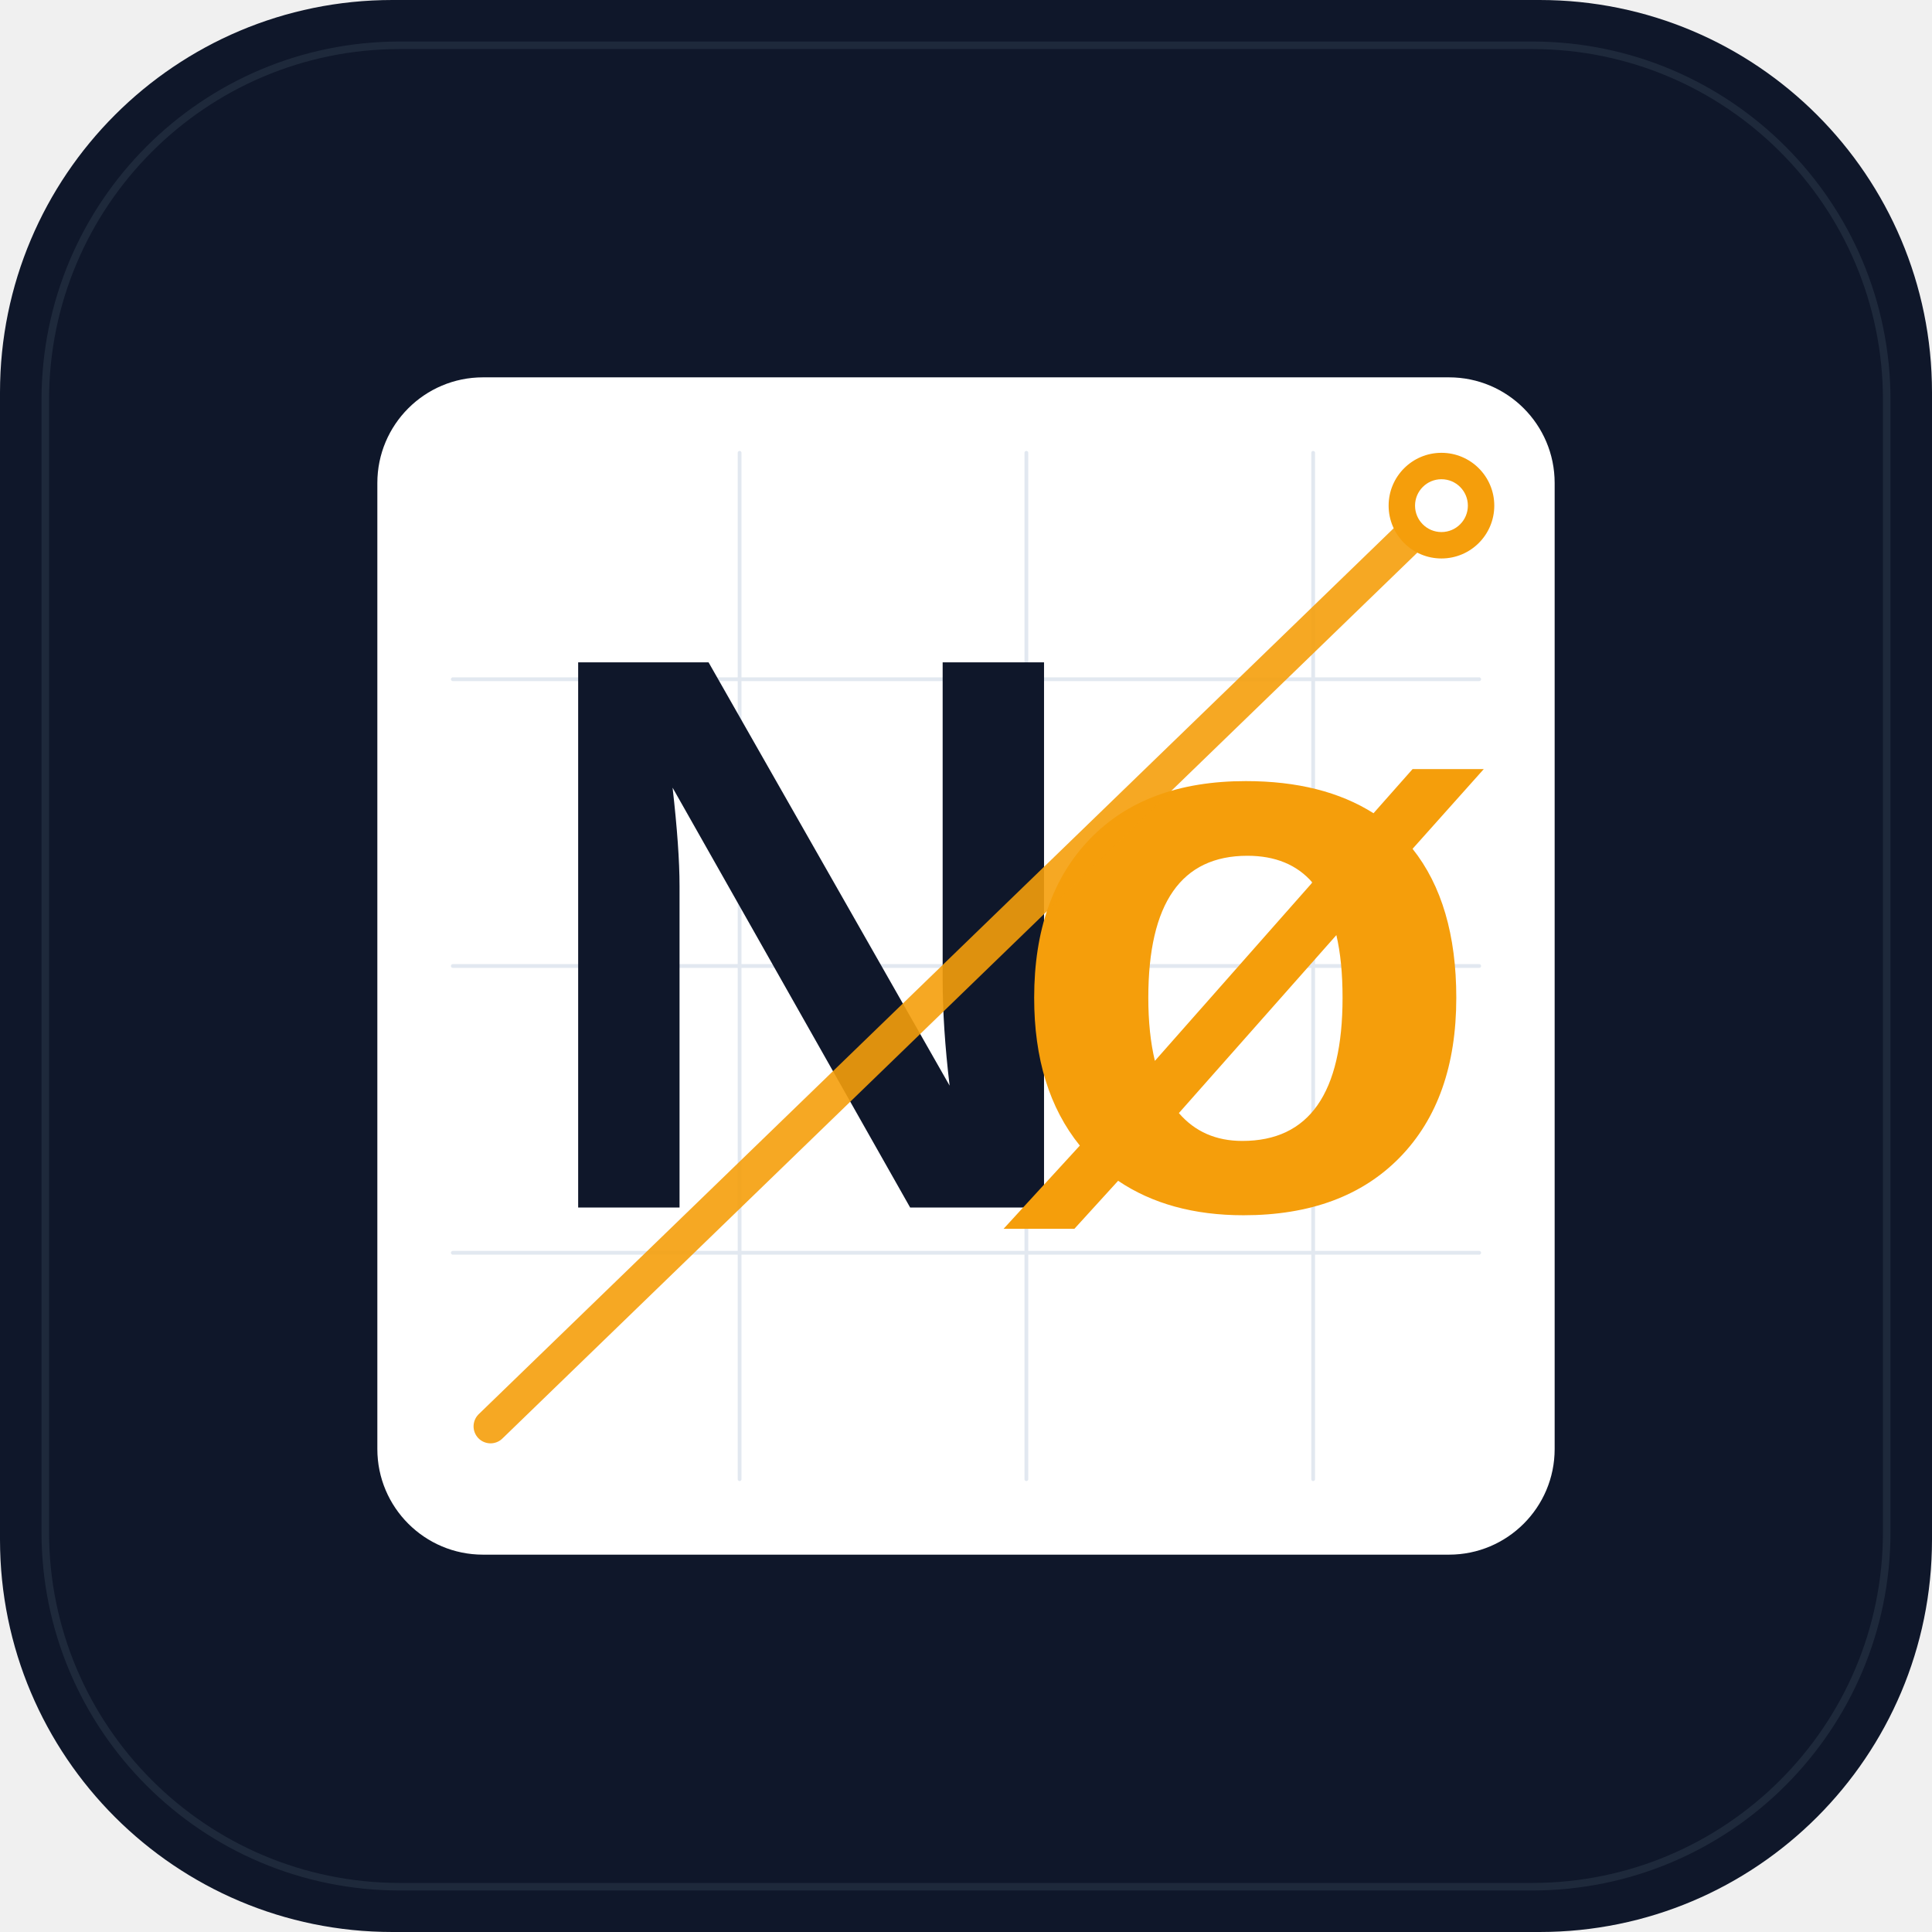
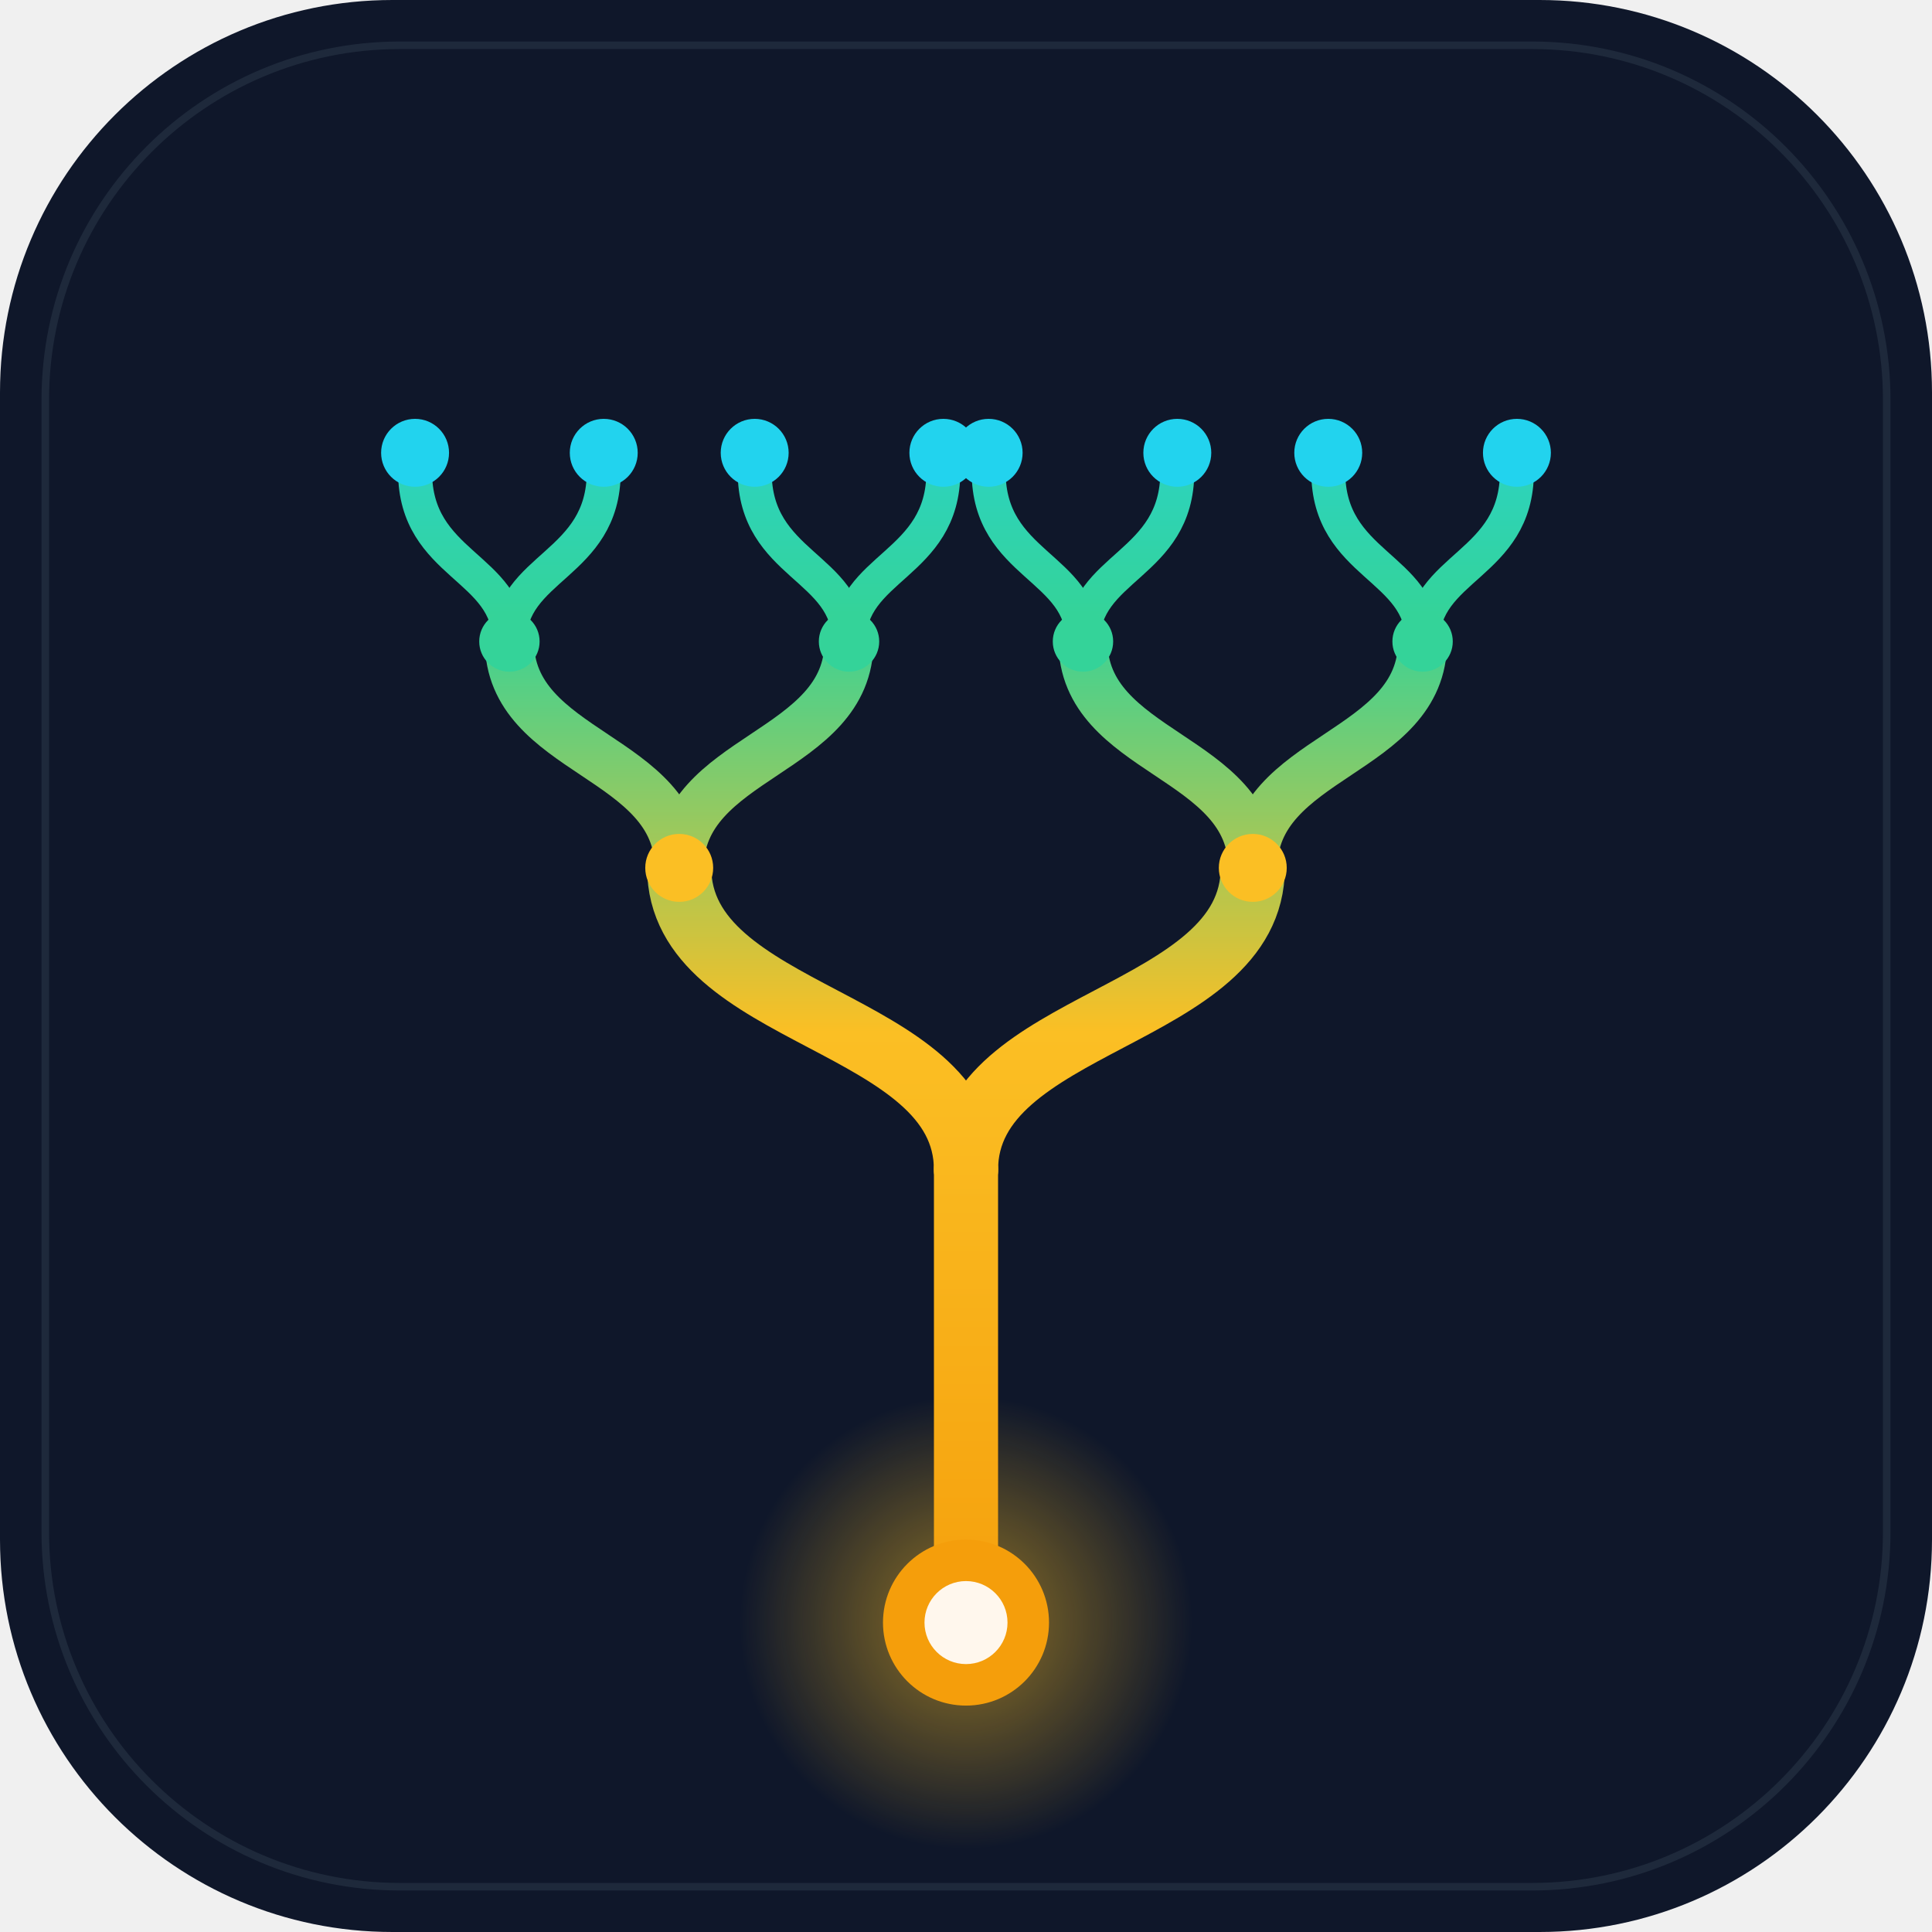
<svg xmlns="http://www.w3.org/2000/svg" viewBox="0 0 1024 1024" fill="none">
+   <defs>
+     <linearGradient id="growth" x1="512" y1="880" x2="512" y2="140" gradientUnits="userSpaceOnUse">
+       <stop offset="0" stop-color="#f59e0b" />
+       <stop offset="0.45" stop-color="#fbbf24" />
+       <stop offset="0.75" stop-color="#34d399" />
+       <stop offset="1" stop-color="#22d3ee" />
+     </linearGradient>
+     <radialGradient id="seedGlow" cx="512" cy="860" r="120" gradientUnits="userSpaceOnUse">
+       <stop offset="0" stop-color="#fbbf24" stop-opacity="0.55" />
+       <stop offset="1" stop-color="#fbbf24" stop-opacity="0" />
+     </radialGradient>
+   </defs>
  <rect x="0" y="0" width="1024" height="1024" rx="208" ry="208" fill="#0f172a" />
  <rect x="24" y="24" width="976" height="976" rx="188" ry="188" fill="none" stroke="#1e293b" stroke-width="4" />
-   <rect x="200" y="200" width="624" height="624" rx="56" ry="56" fill="#ffffff" />
-   <g stroke="#e2e8f0" stroke-width="2" stroke-linecap="round">
-     <line x1="240" y1="360" x2="784" y2="360" />
-     <line x1="240" y1="512" x2="784" y2="512" />
-     <line x1="240" y1="664" x2="784" y2="664" />
-     <line x1="392" y1="240" x2="392" y2="784" />
-     <line x1="544" y1="240" x2="544" y2="784" />
-     <line x1="696" y1="240" x2="696" y2="784" />
+   <circle cx="512" cy="860" r="220" fill="url(#seedGlow)" />
+   <g stroke="url(#growth)" stroke-width="34" stroke-linecap="round" fill="none">
+     <path d="M512 860 L512 620" />
+     <path d="M512 620 C 512 540, 360 540, 360 460" />
+     <path d="M512 620 C 512 540, 664 540, 664 460" />
+     <path d="M360 460 C 360 400, 270 400, 270 340" stroke-width="26" />
+     <path d="M360 460 C 360 400, 450 400, 450 340" stroke-width="26" />
+     <path d="M664 460 C 664 400, 574 400, 574 340" stroke-width="26" />
+     <path d="M664 460 C 664 400, 754 400, 754 340" stroke-width="26" />
+     <path d="M270 340 C 270 300, 220 300, 220 250" stroke-width="18" />
+     <path d="M270 340 C 270 300, 320 300, 320 250" stroke-width="18" />
+     <path d="M450 340 C 450 300, 400 300, 400 250" stroke-width="18" />
+     <path d="M450 340 C 450 300, 500 300, 500 250" stroke-width="18" />
+     <path d="M574 340 C 574 300, 524 300, 524 250" stroke-width="18" />
+     <path d="M574 340 C 574 300, 624 300, 624 250" stroke-width="18" />
+     <path d="M754 340 C 754 300, 704 300, 704 250" stroke-width="18" />
+     <path d="M754 340 C 754 300, 804 300, 804 250" stroke-width="18" />
  </g>
-   <g font-family="ui-sans-serif, -apple-system, 'Helvetica Neue', Arial, sans-serif" font-weight="900" font-size="420" text-anchor="middle">
-     <text x="430" y="640" fill="#0f172a" letter-spacing="-20">N</text>
-     <text x="660" y="640" fill="#f59e0b" letter-spacing="-20">ø</text>
+   <g fill="#22d3ee">
+     <circle cx="220" cy="240" r="18" />
+     <circle cx="320" cy="240" r="18" />
+     <circle cx="400" cy="240" r="18" />
+     <circle cx="500" cy="240" r="18" />
+     <circle cx="524" cy="240" r="18" />
+     <circle cx="624" cy="240" r="18" />
+     <circle cx="704" cy="240" r="18" />
+     <circle cx="804" cy="240" r="18" />
  </g>
-   <g stroke="#f59e0b" stroke-width="18" stroke-linecap="round" fill="none" opacity="0.9">
-     <line x1="260" y1="756" x2="764" y2="268" />
+   <g fill="#34d399">
+     <circle cx="270" cy="340" r="16" />
+     <circle cx="450" cy="340" r="16" />
+     <circle cx="574" cy="340" r="16" />
+     <circle cx="754" cy="340" r="16" />
  </g>
-   <circle cx="764" cy="268" r="28" fill="#f59e0b" />
-   <circle cx="764" cy="268" r="14" fill="#ffffff" />
+   <g fill="#fbbf24">
+     <circle cx="360" cy="460" r="18" />
+     <circle cx="664" cy="460" r="18" />
+   </g>
+   <circle cx="512" cy="860" r="44" fill="#f59e0b" />
+   <circle cx="512" cy="860" r="22" fill="#fff7ed" />
</svg>
